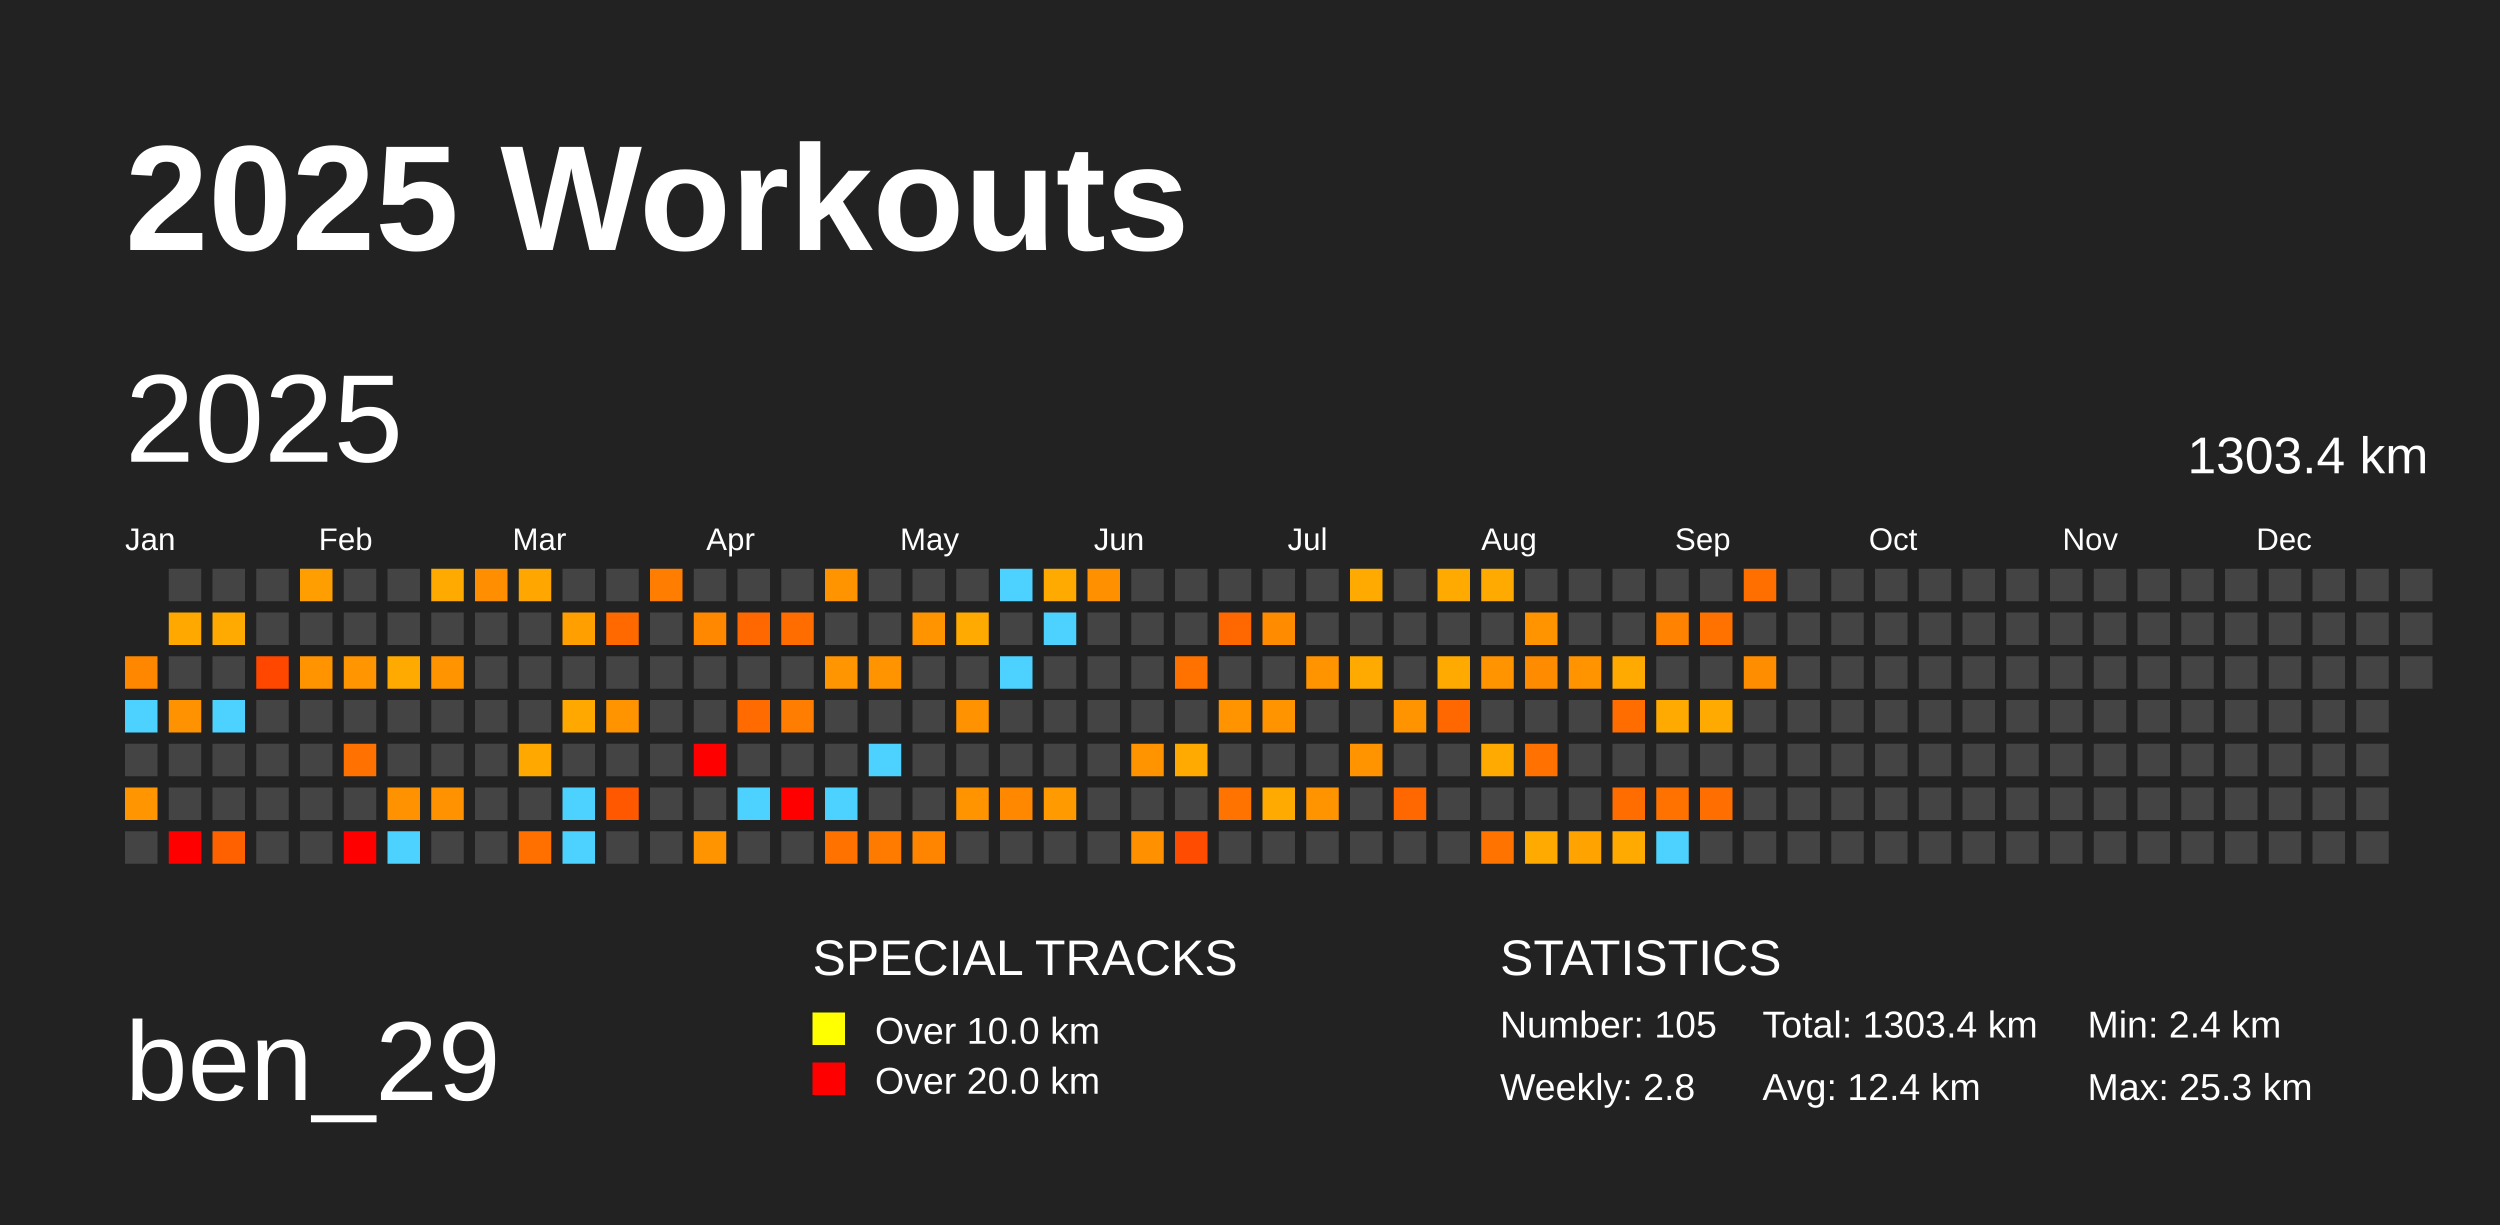
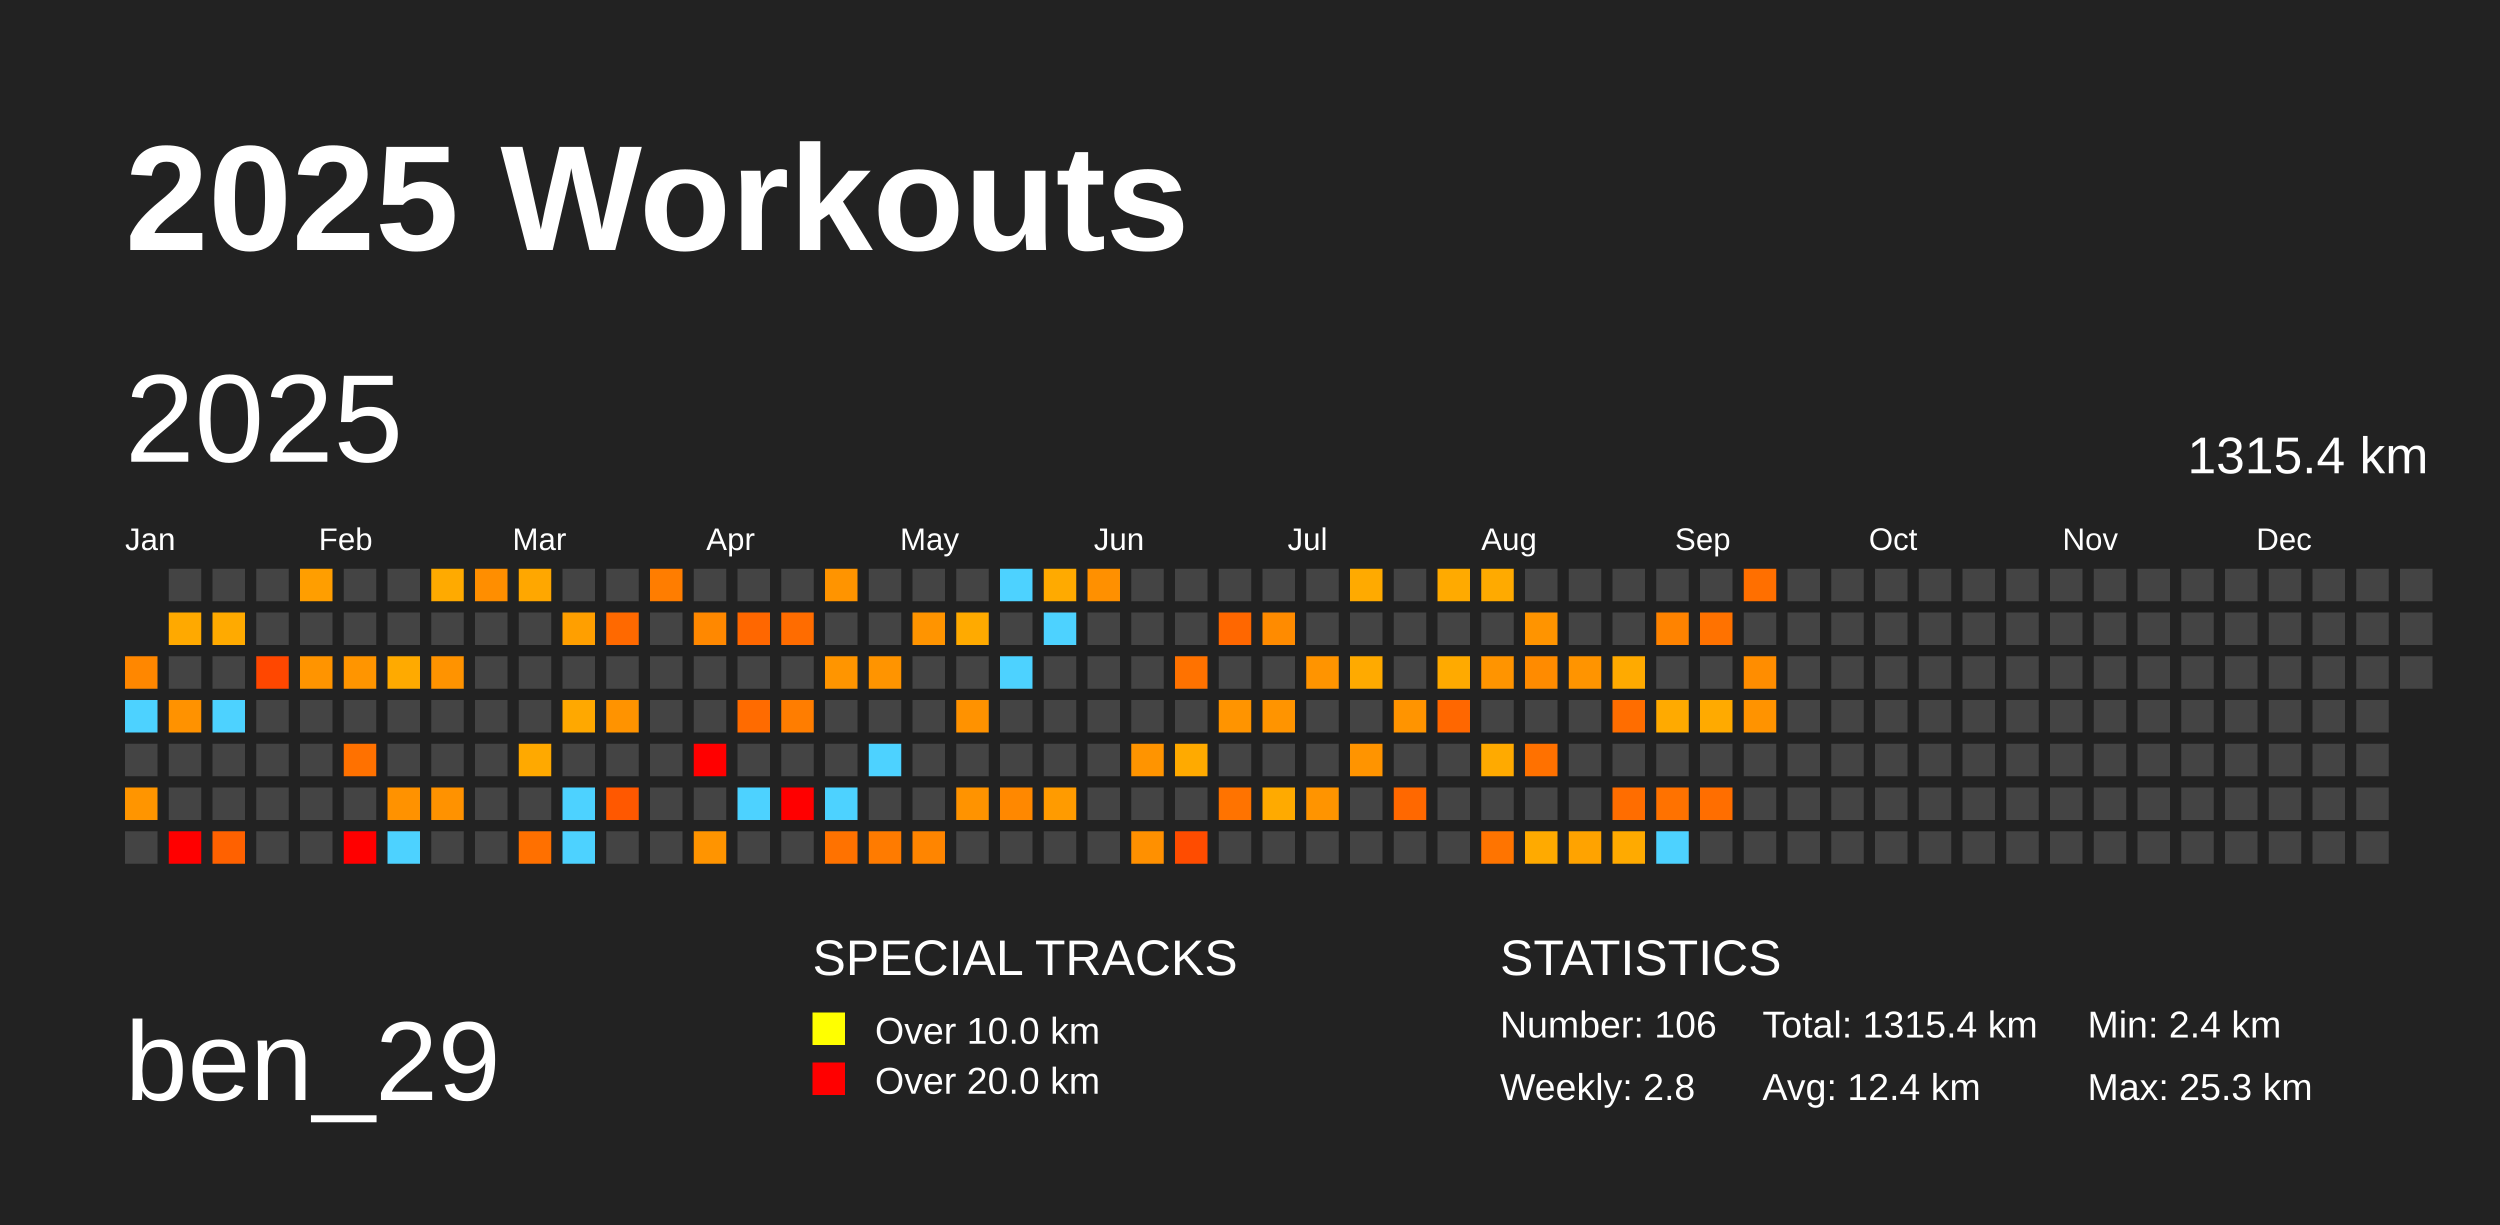
<svg xmlns="http://www.w3.org/2000/svg" baseProfile="full" height="98mm" version="1.1" viewBox="0,0,200,98" width="200mm">
  <defs />
  <rect fill="#222222" height="98" width="200" x="0" y="0" />
  <text fill="#FFFFFF" style="font-size:12px; font-family:Arial; font-weight:bold;" x="10" y="20">2025 Workouts</text>
  <text fill="#FFFFFF" style="font-size:9px; font-family:Arial" x="10" y="88">ben_29</text>
  <text fill="#FFFFFF" style="font-size:4px; font-family:Arial" x="65" y="78">SPECIAL TRACKS</text>
  <rect fill="yellow" height="2.6" width="2.6" x="65" y="81" />
  <text fill="#FFFFFF" style="font-size:3px; font-family:Arial" x="70" y="83.5">Over 10.0 km</text>
  <rect fill="red" height="2.6" width="2.6" x="65" y="85" />
  <text fill="#FFFFFF" style="font-size:3px; font-family:Arial" x="70" y="87.5">Over 20.0 km</text>
  <text fill="#FFFFFF" style="font-size:4px; font-family:Arial" x="120" y="78">STATISTICS</text>
-   <text fill="#FFFFFF" style="font-size:3px; font-family:Arial" x="120" y="83">Number: 105</text>
+   <text fill="#FFFFFF" style="font-size:3px; font-family:Arial" x="120" y="83">Number: 106</text>
  <text fill="#FFFFFF" style="font-size:3px; font-family:Arial" x="120" y="88">Weekly: 2.8</text>
-   <text fill="#FFFFFF" style="font-size:3px; font-family:Arial" x="141" y="83">Total: 1303.4 km</text>
+   <text fill="#FFFFFF" style="font-size:3px; font-family:Arial" x="141" y="83">Total: 1315.4 km</text>
  <text fill="#FFFFFF" style="font-size:3px; font-family:Arial" x="141" y="88">Avg: 12.4 km</text>
  <text fill="#FFFFFF" style="font-size:3px; font-family:Arial" x="167" y="83">Min: 2.4 km</text>
  <text fill="#FFFFFF" style="font-size:3px; font-family:Arial" x="167" y="88">Max: 25.3 km</text>
  <text dominant-baseline="hanging" fill="#FFFFFF" style="font-size:10.0px; font-family:Arial;" x="10" y="30">2025</text>
-   <text dominant-baseline="hanging" fill="#FFFFFF" style="font-size:4.125px; font-family:Arial;" x="175" y="35">1303.4 km</text>
+   <text dominant-baseline="hanging" fill="#FFFFFF" style="font-size:4.125px; font-family:Arial;" x="175" y="35">1315.4 km</text>
  <text fill="#FFFFFF" style="font-size:2.5px; font-family:Arial" x="10.0" y="44">Jan</text>
  <text fill="#FFFFFF" style="font-size:2.5px; font-family:Arial" x="25.5" y="44">Feb</text>
  <text fill="#FFFFFF" style="font-size:2.5px; font-family:Arial" x="41.0" y="44">Mar</text>
  <text fill="#FFFFFF" style="font-size:2.5px; font-family:Arial" x="56.5" y="44">Apr</text>
  <text fill="#FFFFFF" style="font-size:2.5px; font-family:Arial" x="72.0" y="44">May</text>
  <text fill="#FFFFFF" style="font-size:2.5px; font-family:Arial" x="87.5" y="44">Jun</text>
  <text fill="#FFFFFF" style="font-size:2.5px; font-family:Arial" x="103.0" y="44">Jul</text>
  <text fill="#FFFFFF" style="font-size:2.5px; font-family:Arial" x="118.5" y="44">Aug</text>
  <text fill="#FFFFFF" style="font-size:2.5px; font-family:Arial" x="134.0" y="44">Sep</text>
  <text fill="#FFFFFF" style="font-size:2.5px; font-family:Arial" x="149.5" y="44">Oct</text>
  <text fill="#FFFFFF" style="font-size:2.5px; font-family:Arial" x="165.0" y="44">Nov</text>
  <text fill="#FFFFFF" style="font-size:2.5px; font-family:Arial" x="180.5" y="44">Dec</text>
  <rect fill="#ff8700" height="2.6" width="2.6" x="10.0" y="52.5" />
  <rect fill="#4dd2ff" height="2.6" width="2.6" x="10.0" y="56.0" />
  <rect fill="#444444" height="2.6" width="2.6" x="10.0" y="59.5" />
  <rect fill="#ff9500" height="2.6" width="2.6" x="10.0" y="63.0" />
  <rect fill="#444444" height="2.6" width="2.6" x="10.0" y="66.5" />
  <rect fill="#444444" height="2.6" width="2.6" x="13.5" y="45.5" />
  <rect fill="#ffa900" height="2.6" width="2.6" x="13.5" y="49.0" />
  <rect fill="#444444" height="2.6" width="2.6" x="13.5" y="52.5" />
  <rect fill="#ff9200" height="2.6" width="2.6" x="13.5" y="56.0" />
  <rect fill="#444444" height="2.6" width="2.6" x="13.5" y="59.5" />
  <rect fill="#444444" height="2.6" width="2.6" x="13.5" y="63.0" />
  <rect fill="red" height="2.6" width="2.6" x="13.5" y="66.5" />
  <rect fill="#444444" height="2.6" width="2.6" x="17.0" y="45.5" />
  <rect fill="#ffaa00" height="2.6" width="2.6" x="17.0" y="49.0" />
  <rect fill="#444444" height="2.6" width="2.6" x="17.0" y="52.5" />
  <rect fill="#4dd2ff" height="2.6" width="2.6" x="17.0" y="56.0" />
  <rect fill="#444444" height="2.6" width="2.6" x="17.0" y="59.5" />
  <rect fill="#444444" height="2.6" width="2.6" x="17.0" y="63.0" />
  <rect fill="#ff6100" height="2.6" width="2.6" x="17.0" y="66.5" />
  <rect fill="#444444" height="2.6" width="2.6" x="20.5" y="45.5" />
  <rect fill="#444444" height="2.6" width="2.6" x="20.5" y="49.0" />
  <rect fill="#ff4700" height="2.6" width="2.6" x="20.5" y="52.5" />
  <rect fill="#444444" height="2.6" width="2.6" x="20.5" y="56.0" />
  <rect fill="#444444" height="2.6" width="2.6" x="20.5" y="59.5" />
  <rect fill="#444444" height="2.6" width="2.6" x="20.5" y="63.0" />
  <rect fill="#444444" height="2.6" width="2.6" x="20.5" y="66.5" />
  <rect fill="#ff9e00" height="2.6" width="2.6" x="24.0" y="45.5" />
  <rect fill="#444444" height="2.6" width="2.6" x="24.0" y="49.0" />
  <rect fill="#ff9400" height="2.6" width="2.6" x="24.0" y="52.5" />
  <rect fill="#444444" height="2.6" width="2.6" x="24.0" y="56.0" />
  <rect fill="#444444" height="2.6" width="2.6" x="24.0" y="59.5" />
  <rect fill="#444444" height="2.6" width="2.6" x="24.0" y="63.0" />
  <rect fill="#444444" height="2.6" width="2.6" x="24.0" y="66.5" />
  <rect fill="#444444" height="2.6" width="2.6" x="27.5" y="45.5" />
  <rect fill="#444444" height="2.6" width="2.6" x="27.5" y="49.0" />
  <rect fill="#ff9500" height="2.6" width="2.6" x="27.5" y="52.5" />
  <rect fill="#444444" height="2.6" width="2.6" x="27.5" y="56.0" />
  <rect fill="#ff7100" height="2.6" width="2.6" x="27.5" y="59.5" />
  <rect fill="#444444" height="2.6" width="2.6" x="27.5" y="63.0" />
  <rect fill="red" height="2.6" width="2.6" x="27.5" y="66.5" />
  <rect fill="#444444" height="2.6" width="2.6" x="31.0" y="45.5" />
  <rect fill="#444444" height="2.6" width="2.6" x="31.0" y="49.0" />
  <rect fill="#ffaa00" height="2.6" width="2.6" x="31.0" y="52.5" />
  <rect fill="#444444" height="2.6" width="2.6" x="31.0" y="56.0" />
  <rect fill="#444444" height="2.6" width="2.6" x="31.0" y="59.5" />
  <rect fill="#ff9200" height="2.6" width="2.6" x="31.0" y="63.0" />
  <rect fill="#4dd2ff" height="2.6" width="2.6" x="31.0" y="66.5" />
  <rect fill="#ffaa00" height="2.6" width="2.6" x="34.5" y="45.5" />
  <rect fill="#444444" height="2.6" width="2.6" x="34.5" y="49.0" />
  <rect fill="#ff9300" height="2.6" width="2.6" x="34.5" y="52.5" />
  <rect fill="#444444" height="2.6" width="2.6" x="34.5" y="56.0" />
  <rect fill="#444444" height="2.6" width="2.6" x="34.5" y="59.5" />
  <rect fill="#ff9200" height="2.6" width="2.6" x="34.5" y="63.0" />
  <rect fill="#444444" height="2.6" width="2.6" x="34.5" y="66.5" />
  <rect fill="#ff8e00" height="2.6" width="2.6" x="38.0" y="45.5" />
  <rect fill="#444444" height="2.6" width="2.6" x="38.0" y="49.0" />
  <rect fill="#444444" height="2.6" width="2.6" x="38.0" y="52.5" />
  <rect fill="#444444" height="2.6" width="2.6" x="38.0" y="56.0" />
  <rect fill="#444444" height="2.6" width="2.6" x="38.0" y="59.5" />
  <rect fill="#444444" height="2.6" width="2.6" x="38.0" y="63.0" />
  <rect fill="#444444" height="2.6" width="2.6" x="38.0" y="66.5" />
  <rect fill="#ffa700" height="2.6" width="2.6" x="41.5" y="45.5" />
  <rect fill="#444444" height="2.6" width="2.6" x="41.5" y="49.0" />
  <rect fill="#444444" height="2.6" width="2.6" x="41.5" y="52.5" />
  <rect fill="#444444" height="2.6" width="2.6" x="41.5" y="56.0" />
  <rect fill="#ffa900" height="2.6" width="2.6" x="41.5" y="59.5" />
  <rect fill="#444444" height="2.6" width="2.6" x="41.5" y="63.0" />
  <rect fill="#ff7000" height="2.6" width="2.6" x="41.5" y="66.5" />
  <rect fill="#444444" height="2.6" width="2.6" x="45.0" y="45.5" />
  <rect fill="#ff9f00" height="2.6" width="2.6" x="45.0" y="49.0" />
  <rect fill="#444444" height="2.6" width="2.6" x="45.0" y="52.5" />
  <rect fill="#ffa800" height="2.6" width="2.6" x="45.0" y="56.0" />
  <rect fill="#444444" height="2.6" width="2.6" x="45.0" y="59.5" />
  <rect fill="#4dd2ff" height="2.6" width="2.6" x="45.0" y="63.0" />
  <rect fill="#4dd2ff" height="2.6" width="2.6" x="45.0" y="66.5" />
  <rect fill="#444444" height="2.6" width="2.6" x="48.5" y="45.5" />
  <rect fill="#ff6900" height="2.6" width="2.6" x="48.5" y="49.0" />
  <rect fill="#444444" height="2.6" width="2.6" x="48.5" y="52.5" />
  <rect fill="#ff9300" height="2.6" width="2.6" x="48.5" y="56.0" />
  <rect fill="#444444" height="2.6" width="2.6" x="48.5" y="59.5" />
  <rect fill="#ff5800" height="2.6" width="2.6" x="48.5" y="63.0" />
  <rect fill="#444444" height="2.6" width="2.6" x="48.5" y="66.5" />
  <rect fill="#ff7d00" height="2.6" width="2.6" x="52.0" y="45.5" />
  <rect fill="#444444" height="2.6" width="2.6" x="52.0" y="49.0" />
  <rect fill="#444444" height="2.6" width="2.6" x="52.0" y="52.5" />
  <rect fill="#444444" height="2.6" width="2.6" x="52.0" y="56.0" />
  <rect fill="#444444" height="2.6" width="2.6" x="52.0" y="59.5" />
  <rect fill="#444444" height="2.6" width="2.6" x="52.0" y="63.0" />
  <rect fill="#444444" height="2.6" width="2.6" x="52.0" y="66.5" />
  <rect fill="#444444" height="2.6" width="2.6" x="55.5" y="45.5" />
  <rect fill="#ff8800" height="2.6" width="2.6" x="55.5" y="49.0" />
  <rect fill="#444444" height="2.6" width="2.6" x="55.5" y="52.5" />
  <rect fill="#444444" height="2.6" width="2.6" x="55.5" y="56.0" />
  <rect fill="red" height="2.6" width="2.6" x="55.5" y="59.5" />
  <rect fill="#444444" height="2.6" width="2.6" x="55.5" y="63.0" />
  <rect fill="#ff9400" height="2.6" width="2.6" x="55.5" y="66.5" />
  <rect fill="#444444" height="2.6" width="2.6" x="59.0" y="45.5" />
  <rect fill="#ff6700" height="2.6" width="2.6" x="59.0" y="49.0" />
  <rect fill="#444444" height="2.6" width="2.6" x="59.0" y="52.5" />
  <rect fill="#ff6b00" height="2.6" width="2.6" x="59.0" y="56.0" />
  <rect fill="#444444" height="2.6" width="2.6" x="59.0" y="59.5" />
  <rect fill="#4dd2ff" height="2.6" width="2.6" x="59.0" y="63.0" />
  <rect fill="#444444" height="2.6" width="2.6" x="59.0" y="66.5" />
  <rect fill="#444444" height="2.6" width="2.6" x="62.5" y="45.5" />
  <rect fill="#ff6c00" height="2.6" width="2.6" x="62.5" y="49.0" />
  <rect fill="#444444" height="2.6" width="2.6" x="62.5" y="52.5" />
  <rect fill="#ff7d00" height="2.6" width="2.6" x="62.5" y="56.0" />
  <rect fill="#444444" height="2.6" width="2.6" x="62.5" y="59.5" />
  <rect fill="red" height="2.6" width="2.6" x="62.5" y="63.0" />
  <rect fill="#444444" height="2.6" width="2.6" x="62.5" y="66.5" />
  <rect fill="#ff9400" height="2.6" width="2.6" x="66.0" y="45.5" />
  <rect fill="#444444" height="2.6" width="2.6" x="66.0" y="49.0" />
  <rect fill="#ff9500" height="2.6" width="2.6" x="66.0" y="52.5" />
  <rect fill="#444444" height="2.6" width="2.6" x="66.0" y="56.0" />
  <rect fill="#444444" height="2.6" width="2.6" x="66.0" y="59.5" />
  <rect fill="#4dd2ff" height="2.6" width="2.6" x="66.0" y="63.0" />
  <rect fill="#ff7200" height="2.6" width="2.6" x="66.0" y="66.5" />
  <rect fill="#444444" height="2.6" width="2.6" x="69.5" y="45.5" />
  <rect fill="#444444" height="2.6" width="2.6" x="69.5" y="49.0" />
  <rect fill="#ff9400" height="2.6" width="2.6" x="69.5" y="52.5" />
  <rect fill="#444444" height="2.6" width="2.6" x="69.5" y="56.0" />
  <rect fill="#4dd2ff" height="2.6" width="2.6" x="69.5" y="59.5" />
  <rect fill="#444444" height="2.6" width="2.6" x="69.5" y="63.0" />
  <rect fill="#ff7b00" height="2.6" width="2.6" x="69.5" y="66.5" />
  <rect fill="#444444" height="2.6" width="2.6" x="73.0" y="45.5" />
  <rect fill="#ff9400" height="2.6" width="2.6" x="73.0" y="49.0" />
  <rect fill="#444444" height="2.6" width="2.6" x="73.0" y="52.5" />
  <rect fill="#444444" height="2.6" width="2.6" x="73.0" y="56.0" />
  <rect fill="#444444" height="2.6" width="2.6" x="73.0" y="59.5" />
  <rect fill="#444444" height="2.6" width="2.6" x="73.0" y="63.0" />
  <rect fill="#ff8500" height="2.6" width="2.6" x="73.0" y="66.5" />
  <rect fill="#444444" height="2.6" width="2.6" x="76.5" y="45.5" />
  <rect fill="#ffaa00" height="2.6" width="2.6" x="76.5" y="49.0" />
  <rect fill="#444444" height="2.6" width="2.6" x="76.5" y="52.5" />
  <rect fill="#ff9200" height="2.6" width="2.6" x="76.5" y="56.0" />
  <rect fill="#444444" height="2.6" width="2.6" x="76.5" y="59.5" />
  <rect fill="#ff9300" height="2.6" width="2.6" x="76.5" y="63.0" />
  <rect fill="#444444" height="2.6" width="2.6" x="76.5" y="66.5" />
  <rect fill="#4dd2ff" height="2.6" width="2.6" x="80.0" y="45.5" />
  <rect fill="#444444" height="2.6" width="2.6" x="80.0" y="49.0" />
  <rect fill="#4dd2ff" height="2.6" width="2.6" x="80.0" y="52.5" />
  <rect fill="#444444" height="2.6" width="2.6" x="80.0" y="56.0" />
  <rect fill="#444444" height="2.6" width="2.6" x="80.0" y="59.5" />
  <rect fill="#ff8800" height="2.6" width="2.6" x="80.0" y="63.0" />
  <rect fill="#444444" height="2.6" width="2.6" x="80.0" y="66.5" />
  <rect fill="#ffaa00" height="2.6" width="2.6" x="83.5" y="45.5" />
  <rect fill="#4dd2ff" height="2.6" width="2.6" x="83.5" y="49.0" />
  <rect fill="#444444" height="2.6" width="2.6" x="83.5" y="52.5" />
  <rect fill="#444444" height="2.6" width="2.6" x="83.5" y="56.0" />
  <rect fill="#444444" height="2.6" width="2.6" x="83.5" y="59.5" />
  <rect fill="#ff9b00" height="2.6" width="2.6" x="83.5" y="63.0" />
  <rect fill="#444444" height="2.6" width="2.6" x="83.5" y="66.5" />
  <rect fill="#ff9000" height="2.6" width="2.6" x="87.0" y="45.5" />
  <rect fill="#444444" height="2.6" width="2.6" x="87.0" y="49.0" />
  <rect fill="#444444" height="2.6" width="2.6" x="87.0" y="52.5" />
  <rect fill="#444444" height="2.6" width="2.6" x="87.0" y="56.0" />
  <rect fill="#444444" height="2.6" width="2.6" x="87.0" y="59.5" />
  <rect fill="#444444" height="2.6" width="2.6" x="87.0" y="63.0" />
  <rect fill="#444444" height="2.6" width="2.6" x="87.0" y="66.5" />
  <rect fill="#444444" height="2.6" width="2.6" x="90.5" y="45.5" />
  <rect fill="#444444" height="2.6" width="2.6" x="90.5" y="49.0" />
  <rect fill="#444444" height="2.6" width="2.6" x="90.5" y="52.5" />
  <rect fill="#444444" height="2.6" width="2.6" x="90.5" y="56.0" />
  <rect fill="#ff9400" height="2.6" width="2.6" x="90.5" y="59.5" />
  <rect fill="#444444" height="2.6" width="2.6" x="90.5" y="63.0" />
  <rect fill="#ff9000" height="2.6" width="2.6" x="90.5" y="66.5" />
  <rect fill="#444444" height="2.6" width="2.6" x="94.0" y="45.5" />
  <rect fill="#444444" height="2.6" width="2.6" x="94.0" y="49.0" />
  <rect fill="#ff7200" height="2.6" width="2.6" x="94.0" y="52.5" />
  <rect fill="#444444" height="2.6" width="2.6" x="94.0" y="56.0" />
  <rect fill="#ffaa00" height="2.6" width="2.6" x="94.0" y="59.5" />
  <rect fill="#444444" height="2.6" width="2.6" x="94.0" y="63.0" />
  <rect fill="#ff4c00" height="2.6" width="2.6" x="94.0" y="66.5" />
  <rect fill="#444444" height="2.6" width="2.6" x="97.5" y="45.5" />
  <rect fill="#ff6700" height="2.6" width="2.6" x="97.5" y="49.0" />
  <rect fill="#444444" height="2.6" width="2.6" x="97.5" y="52.5" />
  <rect fill="#ff9400" height="2.6" width="2.6" x="97.5" y="56.0" />
  <rect fill="#444444" height="2.6" width="2.6" x="97.5" y="59.5" />
  <rect fill="#ff7300" height="2.6" width="2.6" x="97.5" y="63.0" />
  <rect fill="#444444" height="2.6" width="2.6" x="97.5" y="66.5" />
  <rect fill="#444444" height="2.6" width="2.6" x="101.0" y="45.5" />
  <rect fill="#ff8b00" height="2.6" width="2.6" x="101.0" y="49.0" />
  <rect fill="#444444" height="2.6" width="2.6" x="101.0" y="52.5" />
  <rect fill="#ff9400" height="2.6" width="2.6" x="101.0" y="56.0" />
  <rect fill="#444444" height="2.6" width="2.6" x="101.0" y="59.5" />
  <rect fill="#ffaa00" height="2.6" width="2.6" x="101.0" y="63.0" />
  <rect fill="#444444" height="2.6" width="2.6" x="101.0" y="66.5" />
  <rect fill="#444444" height="2.6" width="2.6" x="104.5" y="45.5" />
  <rect fill="#444444" height="2.6" width="2.6" x="104.5" y="49.0" />
  <rect fill="#ff9400" height="2.6" width="2.6" x="104.5" y="52.5" />
  <rect fill="#444444" height="2.6" width="2.6" x="104.5" y="56.0" />
  <rect fill="#444444" height="2.6" width="2.6" x="104.5" y="59.5" />
  <rect fill="#ff9400" height="2.6" width="2.6" x="104.5" y="63.0" />
  <rect fill="#444444" height="2.6" width="2.6" x="104.5" y="66.5" />
  <rect fill="#ffaa00" height="2.6" width="2.6" x="108.0" y="45.5" />
  <rect fill="#444444" height="2.6" width="2.6" x="108.0" y="49.0" />
  <rect fill="#ffaa00" height="2.6" width="2.6" x="108.0" y="52.5" />
  <rect fill="#444444" height="2.6" width="2.6" x="108.0" y="56.0" />
  <rect fill="#ff9400" height="2.6" width="2.6" x="108.0" y="59.5" />
  <rect fill="#444444" height="2.6" width="2.6" x="108.0" y="63.0" />
  <rect fill="#444444" height="2.6" width="2.6" x="108.0" y="66.5" />
  <rect fill="#444444" height="2.6" width="2.6" x="111.5" y="45.5" />
  <rect fill="#444444" height="2.6" width="2.6" x="111.5" y="49.0" />
  <rect fill="#444444" height="2.6" width="2.6" x="111.5" y="52.5" />
  <rect fill="#ff9400" height="2.6" width="2.6" x="111.5" y="56.0" />
  <rect fill="#444444" height="2.6" width="2.6" x="111.5" y="59.5" />
  <rect fill="#ff6800" height="2.6" width="2.6" x="111.5" y="63.0" />
  <rect fill="#444444" height="2.6" width="2.6" x="111.5" y="66.5" />
  <rect fill="#ffaa00" height="2.6" width="2.6" x="115.0" y="45.5" />
  <rect fill="#444444" height="2.6" width="2.6" x="115.0" y="49.0" />
  <rect fill="#ffaa00" height="2.6" width="2.6" x="115.0" y="52.5" />
  <rect fill="#ff6700" height="2.6" width="2.6" x="115.0" y="56.0" />
  <rect fill="#444444" height="2.6" width="2.6" x="115.0" y="59.5" />
  <rect fill="#444444" height="2.6" width="2.6" x="115.0" y="63.0" />
  <rect fill="#444444" height="2.6" width="2.6" x="115.0" y="66.5" />
  <rect fill="#ffaa00" height="2.6" width="2.6" x="118.5" y="45.5" />
  <rect fill="#444444" height="2.6" width="2.6" x="118.5" y="49.0" />
  <rect fill="#ff9400" height="2.6" width="2.6" x="118.5" y="52.5" />
  <rect fill="#444444" height="2.6" width="2.6" x="118.5" y="56.0" />
  <rect fill="#ffaa00" height="2.6" width="2.6" x="118.5" y="59.5" />
  <rect fill="#444444" height="2.6" width="2.6" x="118.5" y="63.0" />
  <rect fill="#ff7400" height="2.6" width="2.6" x="118.5" y="66.5" />
  <rect fill="#444444" height="2.6" width="2.6" x="122.0" y="45.5" />
  <rect fill="#ff9400" height="2.6" width="2.6" x="122.0" y="49.0" />
  <rect fill="#ff8b00" height="2.6" width="2.6" x="122.0" y="52.5" />
  <rect fill="#444444" height="2.6" width="2.6" x="122.0" y="56.0" />
  <rect fill="#ff7100" height="2.6" width="2.6" x="122.0" y="59.5" />
  <rect fill="#444444" height="2.6" width="2.6" x="122.0" y="63.0" />
  <rect fill="#ffaa00" height="2.6" width="2.6" x="122.0" y="66.5" />
  <rect fill="#444444" height="2.6" width="2.6" x="125.5" y="45.5" />
  <rect fill="#444444" height="2.6" width="2.6" x="125.5" y="49.0" />
  <rect fill="#ff9400" height="2.6" width="2.6" x="125.5" y="52.5" />
  <rect fill="#444444" height="2.6" width="2.6" x="125.5" y="56.0" />
  <rect fill="#444444" height="2.6" width="2.6" x="125.5" y="59.5" />
  <rect fill="#444444" height="2.6" width="2.6" x="125.5" y="63.0" />
  <rect fill="#ffa300" height="2.6" width="2.6" x="125.5" y="66.5" />
  <rect fill="#444444" height="2.6" width="2.6" x="129.0" y="45.5" />
  <rect fill="#444444" height="2.6" width="2.6" x="129.0" y="49.0" />
  <rect fill="#ffaa00" height="2.6" width="2.6" x="129.0" y="52.5" />
  <rect fill="#ff6d00" height="2.6" width="2.6" x="129.0" y="56.0" />
  <rect fill="#444444" height="2.6" width="2.6" x="129.0" y="59.5" />
  <rect fill="#ff6d00" height="2.6" width="2.6" x="129.0" y="63.0" />
  <rect fill="#ffaa00" height="2.6" width="2.6" x="129.0" y="66.5" />
  <rect fill="#444444" height="2.6" width="2.6" x="132.5" y="45.5" />
  <rect fill="#ff8300" height="2.6" width="2.6" x="132.5" y="49.0" />
  <rect fill="#444444" height="2.6" width="2.6" x="132.5" y="52.5" />
  <rect fill="#ffaa00" height="2.6" width="2.6" x="132.5" y="56.0" />
  <rect fill="#444444" height="2.6" width="2.6" x="132.5" y="59.5" />
  <rect fill="#ff7200" height="2.6" width="2.6" x="132.5" y="63.0" />
  <rect fill="#4dd2ff" height="2.6" width="2.6" x="132.5" y="66.5" />
  <rect fill="#444444" height="2.6" width="2.6" x="136.0" y="45.5" />
  <rect fill="#ff7200" height="2.6" width="2.6" x="136.0" y="49.0" />
  <rect fill="#444444" height="2.6" width="2.6" x="136.0" y="52.5" />
  <rect fill="#ffaa00" height="2.6" width="2.6" x="136.0" y="56.0" />
  <rect fill="#444444" height="2.6" width="2.6" x="136.0" y="59.5" />
  <rect fill="#ff6e00" height="2.6" width="2.6" x="136.0" y="63.0" />
  <rect fill="#444444" height="2.6" width="2.6" x="136.0" y="66.5" />
  <rect fill="#ff6f00" height="2.6" width="2.6" x="139.5" y="45.5" />
  <rect fill="#444444" height="2.6" width="2.6" x="139.5" y="49.0" />
  <rect fill="#ff8d00" height="2.6" width="2.6" x="139.5" y="52.5" />
-   <rect fill="#444444" height="2.6" width="2.6" x="139.5" y="56.0" />
+   <rect fill="#ff9300" height="2.6" width="2.6" x="139.5" y="56.0" />
  <rect fill="#444444" height="2.6" width="2.6" x="139.5" y="59.5" />
  <rect fill="#444444" height="2.6" width="2.6" x="139.5" y="63.0" />
  <rect fill="#444444" height="2.6" width="2.6" x="139.5" y="66.5" />
  <rect fill="#444444" height="2.6" width="2.6" x="143.0" y="45.5" />
  <rect fill="#444444" height="2.6" width="2.6" x="143.0" y="49.0" />
  <rect fill="#444444" height="2.6" width="2.6" x="143.0" y="52.5" />
  <rect fill="#444444" height="2.6" width="2.6" x="143.0" y="56.0" />
  <rect fill="#444444" height="2.6" width="2.6" x="143.0" y="59.5" />
  <rect fill="#444444" height="2.6" width="2.6" x="143.0" y="63.0" />
  <rect fill="#444444" height="2.6" width="2.6" x="143.0" y="66.5" />
  <rect fill="#444444" height="2.6" width="2.6" x="146.5" y="45.5" />
  <rect fill="#444444" height="2.6" width="2.6" x="146.5" y="49.0" />
  <rect fill="#444444" height="2.6" width="2.6" x="146.5" y="52.5" />
  <rect fill="#444444" height="2.6" width="2.6" x="146.5" y="56.0" />
  <rect fill="#444444" height="2.6" width="2.6" x="146.5" y="59.5" />
  <rect fill="#444444" height="2.6" width="2.6" x="146.5" y="63.0" />
  <rect fill="#444444" height="2.6" width="2.6" x="146.5" y="66.5" />
  <rect fill="#444444" height="2.6" width="2.6" x="150.0" y="45.5" />
  <rect fill="#444444" height="2.6" width="2.6" x="150.0" y="49.0" />
  <rect fill="#444444" height="2.6" width="2.6" x="150.0" y="52.5" />
  <rect fill="#444444" height="2.6" width="2.6" x="150.0" y="56.0" />
  <rect fill="#444444" height="2.6" width="2.6" x="150.0" y="59.5" />
  <rect fill="#444444" height="2.6" width="2.6" x="150.0" y="63.0" />
  <rect fill="#444444" height="2.6" width="2.6" x="150.0" y="66.5" />
  <rect fill="#444444" height="2.6" width="2.6" x="153.5" y="45.5" />
  <rect fill="#444444" height="2.6" width="2.6" x="153.5" y="49.0" />
  <rect fill="#444444" height="2.6" width="2.6" x="153.5" y="52.5" />
  <rect fill="#444444" height="2.6" width="2.6" x="153.5" y="56.0" />
  <rect fill="#444444" height="2.6" width="2.6" x="153.5" y="59.5" />
  <rect fill="#444444" height="2.6" width="2.6" x="153.5" y="63.0" />
  <rect fill="#444444" height="2.6" width="2.6" x="153.5" y="66.5" />
  <rect fill="#444444" height="2.6" width="2.6" x="157.0" y="45.5" />
  <rect fill="#444444" height="2.6" width="2.6" x="157.0" y="49.0" />
  <rect fill="#444444" height="2.6" width="2.6" x="157.0" y="52.5" />
  <rect fill="#444444" height="2.6" width="2.6" x="157.0" y="56.0" />
  <rect fill="#444444" height="2.6" width="2.6" x="157.0" y="59.5" />
  <rect fill="#444444" height="2.6" width="2.6" x="157.0" y="63.0" />
  <rect fill="#444444" height="2.6" width="2.6" x="157.0" y="66.5" />
  <rect fill="#444444" height="2.6" width="2.6" x="160.5" y="45.5" />
  <rect fill="#444444" height="2.6" width="2.6" x="160.5" y="49.0" />
  <rect fill="#444444" height="2.6" width="2.6" x="160.5" y="52.5" />
  <rect fill="#444444" height="2.6" width="2.6" x="160.5" y="56.0" />
  <rect fill="#444444" height="2.6" width="2.6" x="160.5" y="59.5" />
  <rect fill="#444444" height="2.6" width="2.6" x="160.5" y="63.0" />
  <rect fill="#444444" height="2.6" width="2.6" x="160.5" y="66.5" />
  <rect fill="#444444" height="2.6" width="2.6" x="164.0" y="45.5" />
  <rect fill="#444444" height="2.6" width="2.6" x="164.0" y="49.0" />
  <rect fill="#444444" height="2.6" width="2.6" x="164.0" y="52.5" />
  <rect fill="#444444" height="2.6" width="2.6" x="164.0" y="56.0" />
  <rect fill="#444444" height="2.6" width="2.6" x="164.0" y="59.5" />
  <rect fill="#444444" height="2.6" width="2.6" x="164.0" y="63.0" />
  <rect fill="#444444" height="2.6" width="2.6" x="164.0" y="66.5" />
  <rect fill="#444444" height="2.6" width="2.6" x="167.5" y="45.5" />
  <rect fill="#444444" height="2.6" width="2.6" x="167.5" y="49.0" />
  <rect fill="#444444" height="2.6" width="2.6" x="167.5" y="52.5" />
  <rect fill="#444444" height="2.6" width="2.6" x="167.5" y="56.0" />
  <rect fill="#444444" height="2.6" width="2.6" x="167.5" y="59.5" />
  <rect fill="#444444" height="2.6" width="2.6" x="167.5" y="63.0" />
  <rect fill="#444444" height="2.6" width="2.6" x="167.5" y="66.5" />
  <rect fill="#444444" height="2.6" width="2.6" x="171.0" y="45.5" />
  <rect fill="#444444" height="2.6" width="2.6" x="171.0" y="49.0" />
  <rect fill="#444444" height="2.6" width="2.6" x="171.0" y="52.5" />
  <rect fill="#444444" height="2.6" width="2.6" x="171.0" y="56.0" />
  <rect fill="#444444" height="2.6" width="2.6" x="171.0" y="59.5" />
  <rect fill="#444444" height="2.6" width="2.6" x="171.0" y="63.0" />
  <rect fill="#444444" height="2.6" width="2.6" x="171.0" y="66.5" />
  <rect fill="#444444" height="2.6" width="2.6" x="174.5" y="45.5" />
  <rect fill="#444444" height="2.6" width="2.6" x="174.5" y="49.0" />
  <rect fill="#444444" height="2.6" width="2.6" x="174.5" y="52.5" />
  <rect fill="#444444" height="2.6" width="2.6" x="174.5" y="56.0" />
  <rect fill="#444444" height="2.6" width="2.6" x="174.5" y="59.5" />
  <rect fill="#444444" height="2.6" width="2.6" x="174.5" y="63.0" />
  <rect fill="#444444" height="2.6" width="2.6" x="174.5" y="66.5" />
  <rect fill="#444444" height="2.6" width="2.6" x="178.0" y="45.5" />
  <rect fill="#444444" height="2.6" width="2.6" x="178.0" y="49.0" />
  <rect fill="#444444" height="2.6" width="2.6" x="178.0" y="52.5" />
  <rect fill="#444444" height="2.6" width="2.6" x="178.0" y="56.0" />
  <rect fill="#444444" height="2.6" width="2.6" x="178.0" y="59.5" />
  <rect fill="#444444" height="2.6" width="2.6" x="178.0" y="63.0" />
  <rect fill="#444444" height="2.6" width="2.6" x="178.0" y="66.5" />
  <rect fill="#444444" height="2.6" width="2.6" x="181.5" y="45.5" />
  <rect fill="#444444" height="2.6" width="2.6" x="181.5" y="49.0" />
  <rect fill="#444444" height="2.6" width="2.6" x="181.5" y="52.5" />
  <rect fill="#444444" height="2.6" width="2.6" x="181.5" y="56.0" />
  <rect fill="#444444" height="2.6" width="2.6" x="181.5" y="59.5" />
  <rect fill="#444444" height="2.6" width="2.6" x="181.5" y="63.0" />
  <rect fill="#444444" height="2.6" width="2.6" x="181.5" y="66.5" />
  <rect fill="#444444" height="2.6" width="2.6" x="185.0" y="45.5" />
  <rect fill="#444444" height="2.6" width="2.6" x="185.0" y="49.0" />
  <rect fill="#444444" height="2.6" width="2.6" x="185.0" y="52.5" />
  <rect fill="#444444" height="2.6" width="2.6" x="185.0" y="56.0" />
  <rect fill="#444444" height="2.6" width="2.6" x="185.0" y="59.5" />
  <rect fill="#444444" height="2.6" width="2.6" x="185.0" y="63.0" />
  <rect fill="#444444" height="2.6" width="2.6" x="185.0" y="66.5" />
  <rect fill="#444444" height="2.6" width="2.6" x="188.5" y="45.5" />
  <rect fill="#444444" height="2.6" width="2.6" x="188.5" y="49.0" />
  <rect fill="#444444" height="2.6" width="2.6" x="188.5" y="52.5" />
  <rect fill="#444444" height="2.6" width="2.6" x="188.5" y="56.0" />
  <rect fill="#444444" height="2.6" width="2.6" x="188.5" y="59.5" />
  <rect fill="#444444" height="2.6" width="2.6" x="188.5" y="63.0" />
  <rect fill="#444444" height="2.6" width="2.6" x="188.5" y="66.5" />
  <rect fill="#444444" height="2.6" width="2.6" x="192.0" y="45.5" />
  <rect fill="#444444" height="2.6" width="2.6" x="192.0" y="49.0" />
  <rect fill="#444444" height="2.6" width="2.6" x="192.0" y="52.5" />
</svg>
